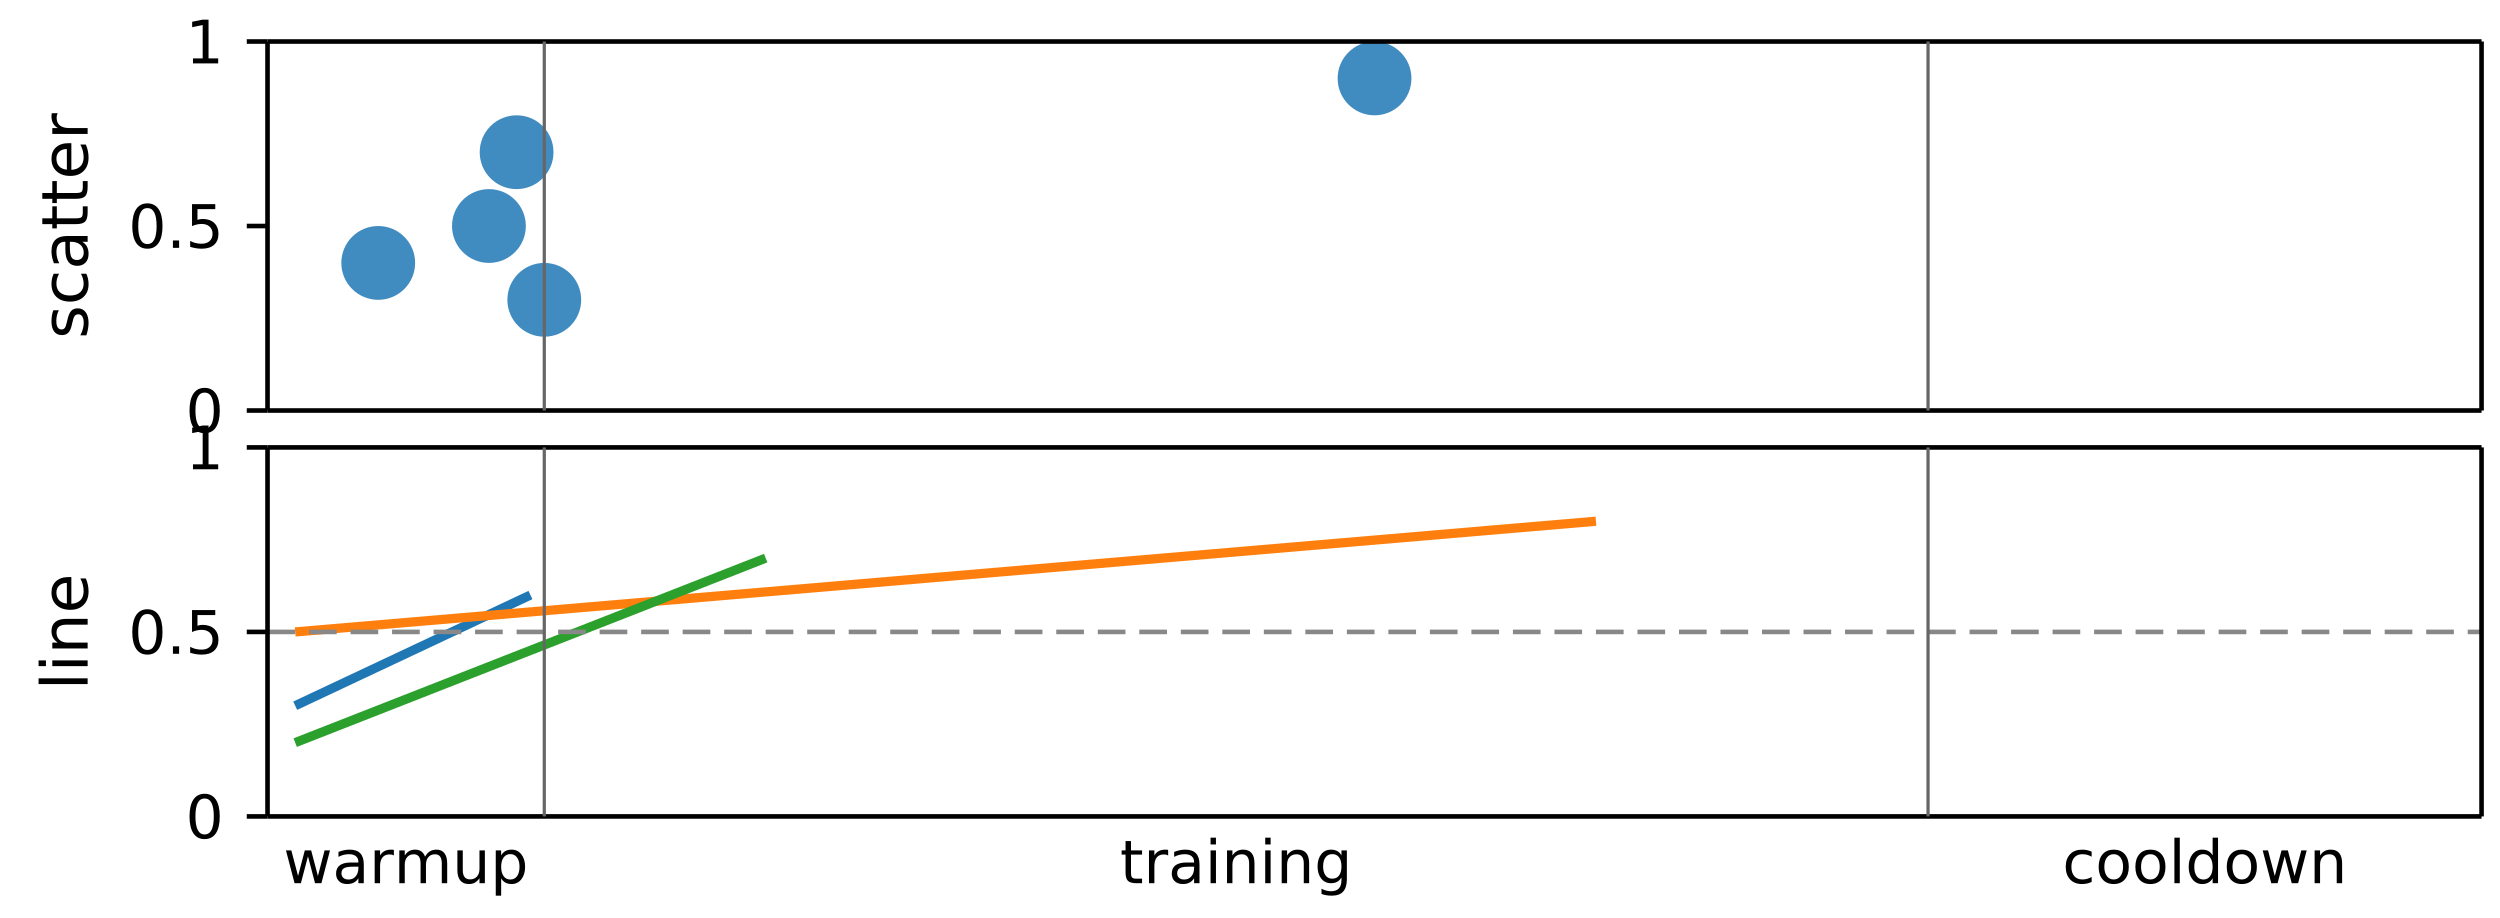
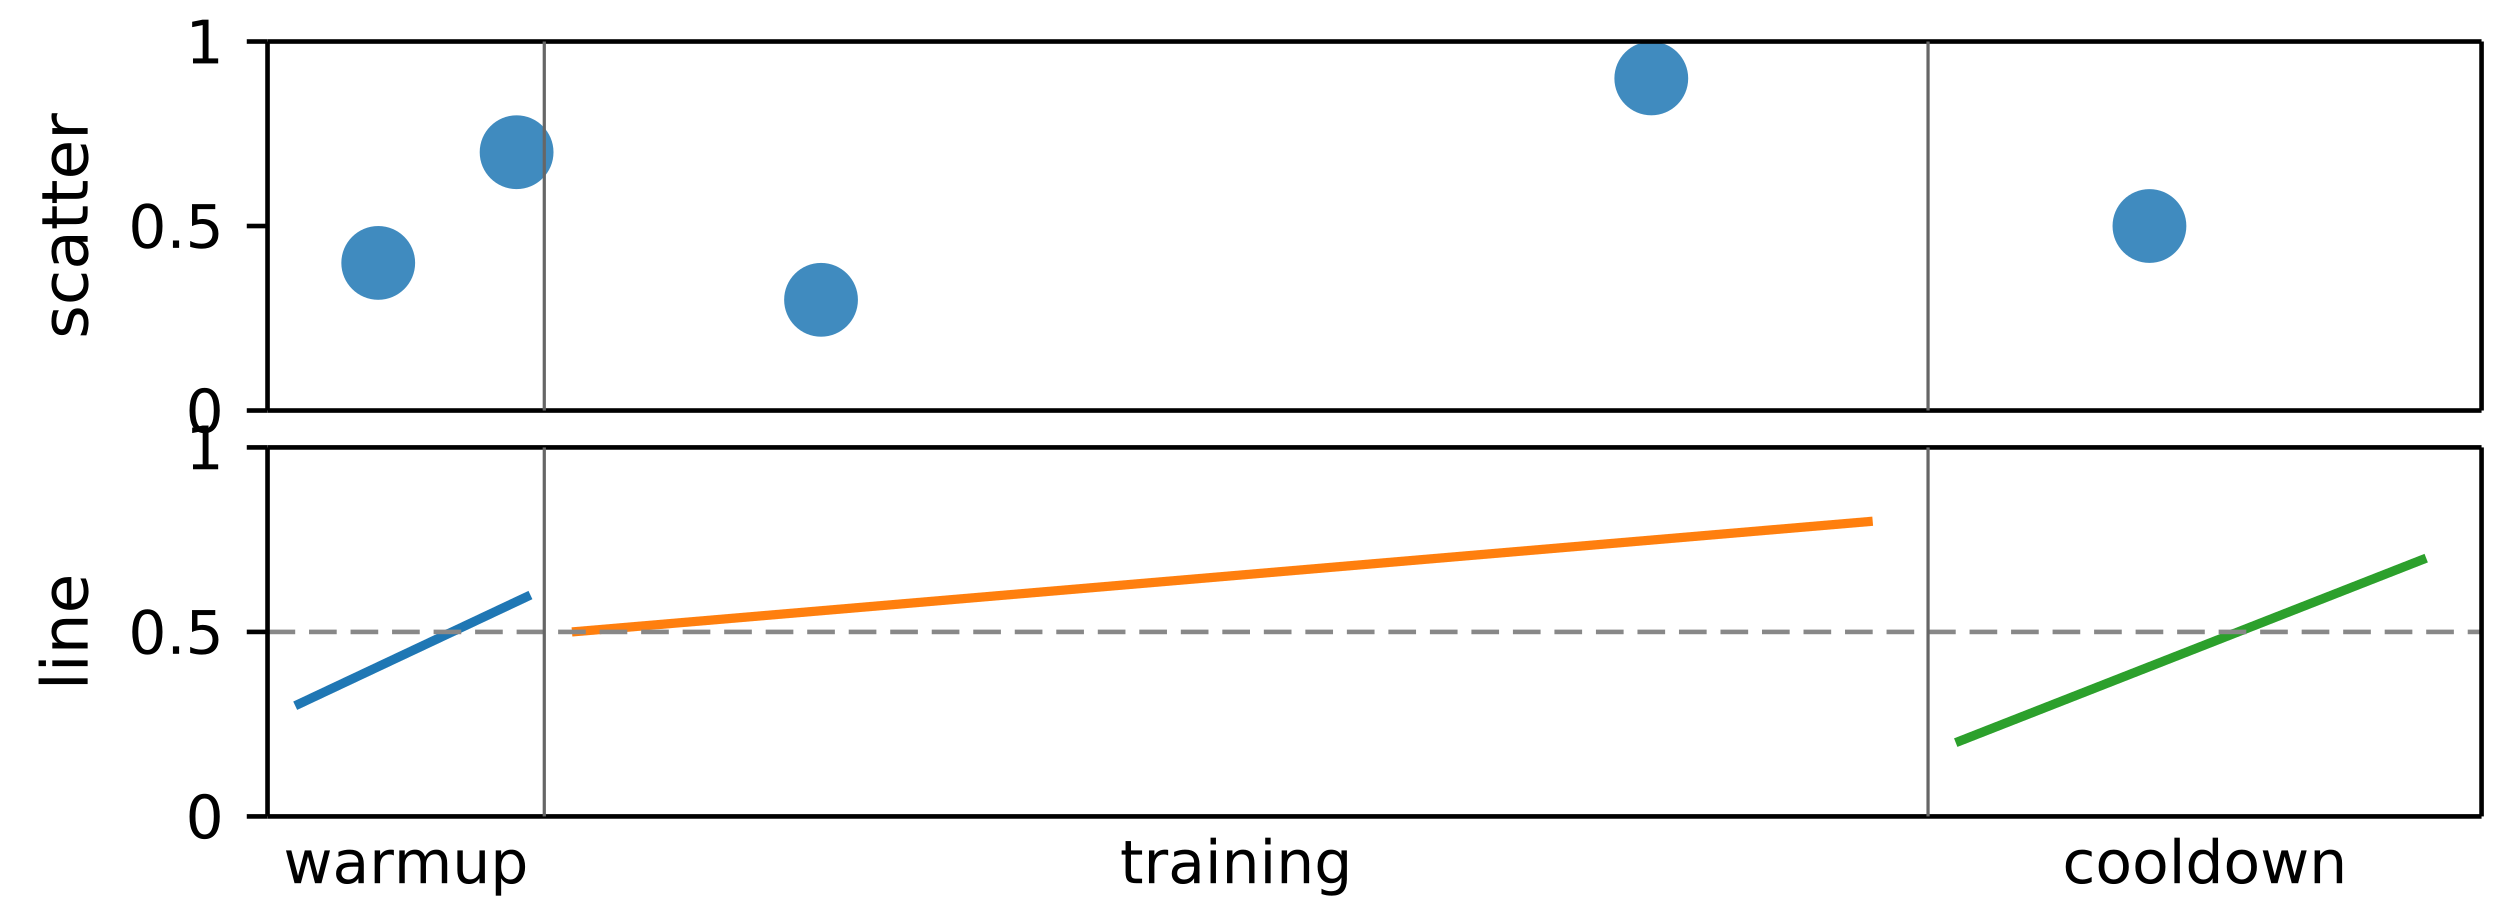
<svg xmlns="http://www.w3.org/2000/svg" width="542" height="199" viewBox="0 0 542 199" font-family="DejaVu Sans, Bitstream Vera Sans, Verdana, Arial, sans-serif" font-size="11" style="background:#fff" data-plotlet-version="0.5.1" data-plotlet-schema="2" data-plotlet-kind="layout">
  <g transform="translate(4,4)">
    <g transform="translate(54.00,5.00)" data-plotlet-kind="panel" data-plotlet-ylabel="scatter" data-plotlet-xscale="linear" data-plotlet-yscale="linear" data-plotlet-xlim="0,800" data-plotlet-ylim="0,1" data-plotlet-panel-bbox="4,4,534,85" data-plotlet-data-area="54,5,480,80">
      <svg x="0" y="0" width="480.0" height="80.0" overflow="hidden">
-         <g class="plotlet-artist" data-plotlet-type="scatter" data-plotlet-index="0" data-plotlet-color="#1f77b4" data-plotlet-n="5" data-plotlet-x-min="40" data-plotlet-x-max="400" data-plotlet-y-min="0.3" data-plotlet-y-max="0.9" data-plotlet-marker="o">
+         <g class="plotlet-artist" data-plotlet-type="scatter" data-plotlet-index="0" data-plotlet-color="#1f77b4" data-plotlet-n="5" data-plotlet-x-min="40" data-plotlet-x-max="680" data-plotlet-y-min="0.3" data-plotlet-y-max="0.9" data-plotlet-marker="o">
          <circle cx="24.00" cy="48.00" r="8.00" fill="#1f77b4" opacity="0.85" />
          <circle cx="54.00" cy="24.00" r="8.00" fill="#1f77b4" opacity="0.85" />
-           <circle cx="60.00" cy="56.00" r="8.00" fill="#1f77b4" opacity="0.85" />
-           <circle cx="240.00" cy="8.00" r="8.00" fill="#1f77b4" opacity="0.85" />
-           <circle cx="48.00" cy="40.00" r="8.00" fill="#1f77b4" opacity="0.85" />
+           <circle cx="120.00" cy="56.00" r="8.00" fill="#1f77b4" opacity="0.85" />
+           <circle cx="300.00" cy="8.00" r="8.00" fill="#1f77b4" opacity="0.85" />
+           <circle cx="408.00" cy="40.00" r="8.00" fill="#1f77b4" opacity="0.85" />
        </g>
      </svg>
      <line x1="0.00" x2="480.00" y1="0.00" y2="0.00" stroke="#000000" stroke-width="1.00" />
      <line x1="0.00" x2="480.00" y1="80.00" y2="80.00" stroke="#000000" stroke-width="1.00" />
      <line x1="0.00" x2="0.00" y1="0.00" y2="80.00" stroke="#000000" stroke-width="1.00" />
      <line x1="480.00" x2="480.00" y1="0.00" y2="80.00" stroke="#000000" stroke-width="1.00" />
      <line x1="60.00" x2="60.00" y1="0.00" y2="80.00" stroke="#666666" stroke-width="0.70" />
      <line x1="360.00" x2="360.00" y1="0.00" y2="80.00" stroke="#666666" stroke-width="0.70" />
      <line x1="0.00" x2="-4.50" y1="80.00" y2="80.00" stroke="#000000" stroke-width="1.00" />
      <path d="M-13.64 76.11Q-14.63 76.11 -15.13 77.08Q-15.63 78.05 -15.63 80.01Q-15.63 81.96 -15.13 82.93Q-14.63 83.91 -13.64 83.91Q-12.64 83.91 -12.14 82.93Q-11.65 81.96 -11.65 80.01Q-11.65 78.05 -12.14 77.08Q-12.64 76.11 -13.64 76.11ZM-13.64 75.09Q-12.05 75.09 -11.20 76.35Q-10.36 77.61 -10.36 80.01Q-10.36 82.40 -11.20 83.66Q-12.05 84.92 -13.64 84.92Q-15.23 84.92 -16.07 83.66Q-16.91 82.40 -16.91 80.01Q-16.91 77.61 -16.07 76.35Q-15.23 75.09 -13.64 75.09Z" fill="#000" />
      <line x1="0.00" x2="-4.50" y1="40.00" y2="40.00" stroke="#000000" stroke-width="1.00" />
      <path d="M-26.04 36.11Q-27.03 36.11 -27.53 37.08Q-28.03 38.05 -28.03 40.01Q-28.03 41.96 -27.53 42.93Q-27.03 43.91 -26.04 43.91Q-25.05 43.91 -24.55 42.93Q-24.05 41.96 -24.05 40.01Q-24.05 38.05 -24.55 37.08Q-25.05 36.11 -26.04 36.11ZM-26.04 35.09Q-24.45 35.09 -23.61 36.35Q-22.77 37.61 -22.77 40.01Q-22.77 42.40 -23.61 43.66Q-24.45 44.92 -26.04 44.92Q-27.64 44.92 -28.48 43.66Q-29.32 42.40 -29.32 40.01Q-29.32 37.61 -28.48 36.35Q-27.64 35.09 -26.04 35.09ZM-20.51 43.13H-19.17V44.74H-20.51ZM-16.37 35.26H-11.33V36.34H-15.19V38.66Q-14.91 38.57 -14.64 38.52Q-14.36 38.47 -14.08 38.47Q-12.49 38.47 -11.56 39.34Q-10.64 40.21 -10.64 41.70Q-10.64 43.23 -11.59 44.08Q-12.54 44.92 -14.27 44.92Q-14.87 44.92 -15.49 44.82Q-16.11 44.72 -16.77 44.52V43.23Q-16.20 43.54 -15.59 43.69Q-14.98 43.84 -14.30 43.84Q-13.20 43.84 -12.56 43.27Q-11.92 42.69 -11.92 41.70Q-11.92 40.71 -12.56 40.13Q-13.20 39.55 -14.30 39.55Q-14.81 39.55 -15.32 39.67Q-15.83 39.78 -16.37 40.02Z" fill="#000" />
      <line x1="0.00" x2="-4.50" y1="0.00" y2="0.00" stroke="#000000" stroke-width="1.00" />
      <path d="M-16.16 3.66H-14.06V-3.57L-16.34 -3.11V-4.28L-14.08 -4.74H-12.79V3.66H-10.70V4.74H-16.16Z" fill="#000" />
      <g transform="rotate(-90.00 -39.00 40.00)">
        <path d="M-57.26 32.57V33.76Q-57.79 33.49 -58.37 33.35Q-58.94 33.21 -59.56 33.21Q-60.49 33.21 -60.96 33.50Q-61.43 33.79 -61.43 34.36Q-61.43 34.80 -61.09 35.05Q-60.76 35.30 -59.75 35.52L-59.32 35.62Q-57.98 35.91 -57.41 36.43Q-56.85 36.95 -56.85 37.89Q-56.85 38.95 -57.69 39.58Q-58.54 40.20 -60.01 40.20Q-60.63 40.20 -61.30 40.08Q-61.96 39.96 -62.70 39.72V38.42Q-62.00 38.78 -61.33 38.96Q-60.65 39.15 -59.99 39.15Q-59.10 39.15 -58.62 38.84Q-58.14 38.54 -58.14 37.98Q-58.14 37.47 -58.49 37.20Q-58.83 36.92 -60.00 36.67L-60.44 36.57Q-61.61 36.32 -62.13 35.81Q-62.65 35.30 -62.65 34.42Q-62.65 33.33 -61.88 32.75Q-61.11 32.16 -59.71 32.16Q-59.01 32.16 -58.39 32.26Q-57.78 32.36 -57.26 32.57ZM-49.34 32.64V33.81Q-49.87 33.52 -50.41 33.37Q-50.94 33.23 -51.49 33.23Q-52.71 33.23 -53.39 34.00Q-54.07 34.78 -54.07 36.18Q-54.07 37.58 -53.39 38.36Q-52.71 39.13 -51.49 39.13Q-50.94 39.13 -50.41 38.98Q-49.87 38.84 -49.34 38.54V39.71Q-49.86 39.95 -50.43 40.08Q-50.99 40.20 -51.63 40.20Q-53.36 40.20 -54.37 39.11Q-55.39 38.02 -55.39 36.18Q-55.39 34.31 -54.36 33.23Q-53.33 32.16 -51.54 32.16Q-50.96 32.16 -50.41 32.28Q-49.86 32.40 -49.34 32.64ZM-43.67 36.15Q-45.19 36.15 -45.78 36.50Q-46.37 36.85 -46.37 37.69Q-46.37 38.36 -45.93 38.75Q-45.49 39.15 -44.73 39.15Q-43.68 39.15 -43.05 38.40Q-42.42 37.66 -42.42 36.43V36.15ZM-41.16 35.63V40.00H-42.42V38.84Q-42.85 39.54 -43.49 39.87Q-44.13 40.20 -45.06 40.20Q-46.24 40.20 -46.93 39.54Q-47.63 38.88 -47.63 37.77Q-47.63 36.48 -46.76 35.82Q-45.90 35.17 -44.18 35.17H-42.42V35.04Q-42.42 34.18 -42.99 33.70Q-43.56 33.23 -44.59 33.23Q-45.25 33.23 -45.87 33.38Q-46.49 33.54 -47.07 33.85V32.69Q-46.38 32.43 -45.73 32.29Q-45.08 32.16 -44.46 32.16Q-42.80 32.16 -41.98 33.02Q-41.16 33.88 -41.16 35.63ZM-37.33 30.17V32.34H-34.73V33.32H-37.33V37.48Q-37.33 38.41 -37.07 38.68Q-36.81 38.95 -36.03 38.95H-34.73V40.00H-36.03Q-37.48 40.00 -38.04 39.46Q-38.59 38.91 -38.59 37.48V33.32H-39.51V32.34H-38.59V30.17ZM-31.84 30.17V32.34H-29.25V33.32H-31.84V37.48Q-31.84 38.41 -31.58 38.68Q-31.32 38.95 -30.54 38.95H-29.25V40.00H-30.54Q-31.99 40.00 -32.55 39.46Q-33.10 38.91 -33.10 37.48V33.32H-34.02V32.34H-33.10V30.17ZM-21.04 35.86V36.47H-26.83Q-26.74 37.77 -26.04 38.45Q-25.34 39.13 -24.09 39.13Q-23.37 39.13 -22.69 38.95Q-22.01 38.78 -21.34 38.42V39.61Q-22.01 39.90 -22.72 40.05Q-23.43 40.20 -24.17 40.20Q-26.00 40.20 -27.07 39.13Q-28.14 38.07 -28.14 36.25Q-28.14 34.37 -27.12 33.26Q-26.11 32.16 -24.38 32.16Q-22.84 32.16 -21.94 33.15Q-21.04 34.15 -21.04 35.86ZM-22.30 35.49Q-22.31 34.46 -22.88 33.84Q-23.44 33.23 -24.37 33.23Q-25.42 33.23 -26.06 33.82Q-26.69 34.42 -26.78 35.50ZM-14.54 33.52Q-14.75 33.40 -15.00 33.34Q-15.25 33.28 -15.55 33.28Q-16.62 33.28 -17.19 33.97Q-17.76 34.67 -17.76 35.97V40.00H-19.03V32.34H-17.76V33.53Q-17.36 32.84 -16.73 32.50Q-16.09 32.16 -15.18 32.16Q-15.05 32.16 -14.90 32.18Q-14.74 32.19 -14.55 32.23Z" fill="#000" />
      </g>
    </g>
    <g transform="translate(54.00,93.00)" data-plotlet-kind="panel" data-plotlet-ylabel="line" data-plotlet-xscale="linear" data-plotlet-yscale="linear" data-plotlet-xlim="0,800" data-plotlet-ylim="0,1" data-plotlet-panel-bbox="4,97,534,98" data-plotlet-data-area="54,0,480,80">
      <svg x="0" y="0" width="480.0" height="80" overflow="hidden">
        <g class="plotlet-artist" data-plotlet-type="line" data-plotlet-index="0" data-plotlet-color="#1f77b4" data-plotlet-n="2" data-plotlet-x-min="10" data-plotlet-x-max="95" data-plotlet-y-min="0.3" data-plotlet-y-max="0.6">
          <path d="M6.00,56.00L57.00,32.00" fill="none" stroke="#1f77b4" stroke-width="2.00" />
        </g>
-         <g class="plotlet-artist" data-plotlet-type="line" data-plotlet-index="1" data-plotlet-color="#ff7f0e" data-plotlet-n="2" data-plotlet-x-min="10" data-plotlet-x-max="480" data-plotlet-y-min="0.5" data-plotlet-y-max="0.8">
-           <path d="M6.00,40.00L288.00,16.00" fill="none" stroke="#ff7f0e" stroke-width="2.00" />
+         <g class="plotlet-artist" data-plotlet-type="line" data-plotlet-index="1" data-plotlet-color="#ff7f0e" data-plotlet-n="2" data-plotlet-x-min="110" data-plotlet-x-max="580" data-plotlet-y-min="0.5" data-plotlet-y-max="0.8">
+           <path d="M66.00,40.00L348.00,16.00" fill="none" stroke="#ff7f0e" stroke-width="2.00" />
        </g>
-         <g class="plotlet-artist" data-plotlet-type="line" data-plotlet-index="2" data-plotlet-color="#2ca02c" data-plotlet-n="2" data-plotlet-x-min="10" data-plotlet-x-max="180" data-plotlet-y-min="0.2" data-plotlet-y-max="0.7">
-           <path d="M6.00,64.00L108.00,24.00" fill="none" stroke="#2ca02c" stroke-width="2.00" />
+         <g class="plotlet-artist" data-plotlet-type="line" data-plotlet-index="2" data-plotlet-color="#2ca02c" data-plotlet-n="2" data-plotlet-x-min="610" data-plotlet-x-max="780" data-plotlet-y-min="0.2" data-plotlet-y-max="0.7">
+           <path d="M366.00,64.00L468.00,24.00" fill="none" stroke="#2ca02c" stroke-width="2.00" />
        </g>
      </svg>
      <g class="plotlet-artist" data-plotlet-type="axhline" data-plotlet-index="3" data-plotlet-color="#888888" data-plotlet-y="0.5">
        <line x1="0.00" x2="480.00" y1="40.00" y2="40.00" stroke="#888888" stroke-width="1.00" stroke-dasharray="6,3" />
      </g>
      <line x1="0.00" x2="480.00" y1="0.00" y2="0.00" stroke="#000000" stroke-width="1.00" />
      <line x1="0.00" x2="480.00" y1="80.00" y2="80.00" stroke="#000000" stroke-width="1.00" />
      <line x1="0.00" x2="0.00" y1="0.00" y2="80.00" stroke="#000000" stroke-width="1.00" />
      <line x1="480.00" x2="480.00" y1="0.00" y2="80.00" stroke="#000000" stroke-width="1.00" />
      <line x1="60.00" x2="60.00" y1="0.00" y2="80.00" stroke="#666666" stroke-width="0.70" />
      <line x1="360.00" x2="360.00" y1="0.00" y2="80.00" stroke="#666666" stroke-width="0.70" />
      <path d="M4.00 87.37H5.16L6.62 92.92L8.08 87.37H9.46L10.92 92.92L12.37 87.37H13.54L11.68 94.48H10.30L8.77 88.65L7.23 94.48H5.86ZM18.54 90.90Q17.12 90.90 16.58 91.23Q16.03 91.55 16.03 92.33Q16.03 92.95 16.44 93.32Q16.85 93.68 17.56 93.68Q18.53 93.68 19.11 92.99Q19.70 92.31 19.70 91.16V90.90ZM20.87 90.42V94.48H19.70V93.40Q19.30 94.05 18.70 94.35Q18.11 94.66 17.24 94.66Q16.15 94.66 15.51 94.05Q14.86 93.44 14.86 92.41Q14.86 91.21 15.67 90.60Q16.47 89.99 18.06 89.99H19.70V89.88Q19.70 89.07 19.17 88.63Q18.64 88.19 17.68 88.19Q17.07 88.19 16.50 88.33Q15.92 88.48 15.38 88.77V87.69Q16.03 87.44 16.63 87.32Q17.23 87.20 17.80 87.20Q19.35 87.20 20.11 88.00Q20.87 88.80 20.87 90.42ZM27.39 88.46Q27.20 88.35 26.97 88.29Q26.73 88.24 26.45 88.24Q25.46 88.24 24.93 88.88Q24.40 89.53 24.40 90.73V94.48H23.23V87.37H24.40V88.47Q24.77 87.82 25.36 87.51Q25.95 87.20 26.80 87.20Q26.92 87.20 27.06 87.21Q27.21 87.23 27.39 87.26ZM34.15 88.73Q34.59 87.95 35.20 87.57Q35.81 87.20 36.64 87.20Q37.75 87.20 38.35 87.97Q38.95 88.75 38.95 90.19V94.48H37.78V90.22Q37.78 89.20 37.42 88.71Q37.06 88.21 36.31 88.21Q35.41 88.21 34.88 88.81Q34.35 89.42 34.35 90.46V94.48H33.18V90.22Q33.18 89.20 32.82 88.70Q32.45 88.21 31.70 88.21Q30.80 88.21 30.28 88.82Q29.75 89.42 29.75 90.46V94.48H28.57V87.37H29.75V88.47Q30.15 87.82 30.71 87.51Q31.27 87.20 32.03 87.20Q32.81 87.20 33.35 87.59Q33.89 87.98 34.15 88.73ZM41.16 91.67V87.37H42.33V91.63Q42.33 92.64 42.72 93.14Q43.12 93.65 43.90 93.65Q44.85 93.65 45.40 93.04Q45.95 92.44 45.95 91.40V87.37H47.12V94.48H45.95V93.39Q45.52 94.03 44.96 94.35Q44.40 94.66 43.66 94.66Q42.43 94.66 41.80 93.90Q41.16 93.14 41.16 91.67ZM44.10 87.20ZM50.65 93.41V97.18H49.48V87.37H50.65V88.45Q51.02 87.81 51.58 87.50Q52.14 87.20 52.92 87.20Q54.22 87.20 55.03 88.22Q55.84 89.25 55.84 90.93Q55.84 92.60 55.03 93.63Q54.22 94.66 52.92 94.66Q52.14 94.66 51.58 94.35Q51.02 94.05 50.65 93.41ZM54.63 90.93Q54.63 89.64 54.10 88.91Q53.57 88.17 52.64 88.17Q51.71 88.17 51.18 88.91Q50.65 89.64 50.65 90.93Q50.65 92.22 51.18 92.95Q51.71 93.68 52.64 93.68Q53.57 93.68 54.10 92.95Q54.63 92.22 54.63 90.93Z" fill="#000" />
      <path d="M187.20 85.35V87.37H189.60V88.28H187.20V92.13Q187.20 93.00 187.44 93.25Q187.68 93.50 188.41 93.50H189.60V94.48H188.41Q187.05 94.48 186.54 93.97Q186.02 93.47 186.02 92.13V88.28H185.17V87.37H186.02V85.35ZM195.26 88.46Q195.06 88.35 194.83 88.29Q194.60 88.24 194.32 88.24Q193.33 88.24 192.80 88.88Q192.27 89.53 192.27 90.73V94.48H191.10V87.37H192.27V88.47Q192.64 87.82 193.23 87.51Q193.82 87.20 194.66 87.20Q194.78 87.20 194.93 87.21Q195.08 87.23 195.25 87.26ZM199.72 90.90Q198.30 90.90 197.76 91.23Q197.21 91.55 197.21 92.33Q197.21 92.95 197.62 93.32Q198.03 93.68 198.73 93.68Q199.70 93.68 200.29 92.99Q200.88 92.31 200.88 91.16V90.90ZM202.05 90.42V94.48H200.88V93.40Q200.48 94.05 199.88 94.35Q199.29 94.66 198.42 94.66Q197.33 94.66 196.69 94.05Q196.04 93.44 196.04 92.41Q196.04 91.21 196.84 90.60Q197.65 89.99 199.24 89.99H200.88V89.88Q200.88 89.07 200.35 88.63Q199.82 88.19 198.86 88.19Q198.25 88.19 197.67 88.33Q197.10 88.48 196.56 88.77V87.69Q197.20 87.44 197.81 87.32Q198.41 87.20 198.98 87.20Q200.52 87.20 201.28 88.00Q202.05 88.80 202.05 90.42ZM204.45 87.37H205.62V94.48H204.45ZM204.45 84.60H205.62V86.08H204.45ZM213.97 90.19V94.48H212.81V90.22Q212.81 89.21 212.41 88.71Q212.02 88.21 211.23 88.21Q210.29 88.21 209.74 88.81Q209.19 89.42 209.19 90.46V94.48H208.02V87.37H209.19V88.47Q209.61 87.83 210.18 87.51Q210.75 87.20 211.49 87.20Q212.72 87.20 213.35 87.95Q213.97 88.71 213.97 90.19ZM216.30 87.37H217.47V94.48H216.30ZM216.30 84.60H217.47V86.08H216.30ZM225.82 90.19V94.48H224.66V90.22Q224.66 89.21 224.26 88.71Q223.87 88.21 223.08 88.21Q222.14 88.21 221.59 88.81Q221.04 89.42 221.04 90.46V94.48H219.87V87.37H221.04V88.47Q221.46 87.83 222.03 87.51Q222.60 87.20 223.34 87.20Q224.57 87.20 225.20 87.95Q225.82 88.71 225.82 90.19ZM232.83 90.84Q232.83 89.57 232.31 88.87Q231.79 88.17 230.84 88.17Q229.90 88.17 229.38 88.87Q228.85 89.57 228.85 90.84Q228.85 92.10 229.38 92.80Q229.90 93.50 230.84 93.50Q231.79 93.50 232.31 92.80Q232.83 92.10 232.83 90.84ZM234.00 93.59Q234.00 95.41 233.19 96.30Q232.39 97.18 230.73 97.18Q230.11 97.18 229.56 97.09Q229.02 97.00 228.50 96.81V95.67Q229.02 95.95 229.52 96.08Q230.02 96.22 230.54 96.22Q231.69 96.22 232.26 95.62Q232.83 95.02 232.83 93.80V93.23Q232.47 93.85 231.91 94.17Q231.34 94.48 230.55 94.48Q229.25 94.48 228.45 93.48Q227.65 92.48 227.65 90.84Q227.65 89.19 228.45 88.19Q229.25 87.20 230.55 87.20Q231.34 87.20 231.91 87.51Q232.47 87.82 232.83 88.45V87.37H234.00Z" fill="#000" />
      <path d="M395.47 87.64V88.73Q394.97 88.46 394.48 88.32Q393.98 88.19 393.47 88.19Q392.33 88.19 391.71 88.91Q391.08 89.63 391.08 90.93Q391.08 92.23 391.71 92.95Q392.33 93.67 393.47 93.67Q393.98 93.67 394.48 93.53Q394.97 93.40 395.47 93.13V94.20Q394.98 94.43 394.46 94.55Q393.93 94.66 393.34 94.66Q391.74 94.66 390.79 93.65Q389.85 92.64 389.85 90.93Q389.85 89.19 390.80 88.19Q391.76 87.20 393.42 87.20Q393.96 87.20 394.47 87.31Q394.99 87.42 395.47 87.64ZM400.26 88.19Q399.32 88.19 398.77 88.92Q398.22 89.65 398.22 90.93Q398.22 92.20 398.77 92.94Q399.31 93.67 400.26 93.67Q401.19 93.67 401.73 92.93Q402.28 92.20 402.28 90.93Q402.28 89.67 401.73 88.93Q401.19 88.19 400.26 88.19ZM400.26 87.20Q401.78 87.20 402.65 88.19Q403.52 89.18 403.52 90.93Q403.52 92.67 402.65 93.67Q401.78 94.66 400.26 94.66Q398.73 94.66 397.86 93.67Q396.99 92.67 396.99 90.93Q396.99 89.18 397.86 88.19Q398.73 87.20 400.26 87.20ZM408.21 88.19Q407.27 88.19 406.72 88.92Q406.18 89.65 406.18 90.93Q406.18 92.20 406.72 92.94Q407.26 93.67 408.21 93.67Q409.14 93.67 409.69 92.93Q410.23 92.20 410.23 90.93Q410.23 89.67 409.69 88.93Q409.14 88.19 408.21 88.19ZM408.21 87.20Q409.73 87.20 410.60 88.19Q411.47 89.18 411.47 90.93Q411.47 92.67 410.60 93.67Q409.73 94.66 408.21 94.66Q406.68 94.66 405.81 93.67Q404.95 92.67 404.95 90.93Q404.95 89.18 405.81 88.19Q406.68 87.20 408.21 87.20ZM413.41 84.60H414.58V94.48H413.41ZM421.70 88.45V84.60H422.87V94.48H421.70V93.41Q421.33 94.05 420.77 94.35Q420.21 94.66 419.42 94.66Q418.13 94.66 417.32 93.63Q416.51 92.60 416.51 90.93Q416.51 89.25 417.32 88.22Q418.13 87.20 419.42 87.20Q420.21 87.20 420.77 87.50Q421.33 87.81 421.70 88.45ZM417.72 90.93Q417.72 92.22 418.25 92.95Q418.78 93.68 419.70 93.68Q420.63 93.68 421.16 92.95Q421.70 92.22 421.70 90.93Q421.70 89.64 421.16 88.91Q420.63 88.17 419.70 88.17Q418.78 88.17 418.25 88.91Q417.72 89.64 417.72 90.93ZM428.03 88.19Q427.09 88.19 426.54 88.92Q426.00 89.65 426.00 90.93Q426.00 92.20 426.54 92.94Q427.08 93.67 428.03 93.67Q428.96 93.67 429.51 92.93Q430.05 92.20 430.05 90.93Q430.05 89.67 429.51 88.93Q428.96 88.19 428.03 88.19ZM428.03 87.20Q429.55 87.20 430.42 88.19Q431.29 89.18 431.29 90.93Q431.29 92.67 430.42 93.67Q429.55 94.66 428.03 94.66Q426.50 94.66 425.63 93.67Q424.76 92.67 424.76 90.93Q424.76 89.18 425.63 88.19Q426.50 87.20 428.03 87.20ZM432.55 87.37H433.71L435.17 92.92L436.63 87.37H438.01L439.47 92.92L440.92 87.37H442.09L440.23 94.48H438.85L437.32 88.65L435.78 94.48H434.41ZM449.77 90.19V94.48H448.60V90.22Q448.60 89.21 448.21 88.71Q447.81 88.21 447.03 88.21Q446.08 88.21 445.53 88.81Q444.99 89.42 444.99 90.46V94.48H443.81V87.37H444.99V88.47Q445.41 87.83 445.97 87.51Q446.54 87.20 447.29 87.20Q448.51 87.20 449.14 87.95Q449.77 88.71 449.77 90.19Z" fill="#000" />
      <line x1="0.00" x2="-4.50" y1="80.00" y2="80.00" stroke="#000000" stroke-width="1.00" />
      <path d="M-13.64 76.11Q-14.63 76.11 -15.13 77.08Q-15.63 78.05 -15.63 80.01Q-15.63 81.96 -15.13 82.93Q-14.63 83.91 -13.64 83.91Q-12.64 83.91 -12.14 82.93Q-11.65 81.96 -11.65 80.01Q-11.65 78.05 -12.14 77.08Q-12.64 76.11 -13.64 76.11ZM-13.64 75.09Q-12.05 75.09 -11.20 76.35Q-10.36 77.61 -10.36 80.01Q-10.36 82.40 -11.20 83.66Q-12.05 84.92 -13.64 84.92Q-15.23 84.92 -16.07 83.66Q-16.91 82.40 -16.91 80.01Q-16.91 77.61 -16.07 76.35Q-15.23 75.09 -13.64 75.09Z" fill="#000" />
      <line x1="0.00" x2="-4.50" y1="40.00" y2="40.00" stroke="#000000" stroke-width="1.00" />
      <path d="M-26.04 36.11Q-27.03 36.11 -27.53 37.08Q-28.03 38.05 -28.03 40.01Q-28.03 41.96 -27.53 42.93Q-27.03 43.91 -26.04 43.91Q-25.05 43.91 -24.55 42.93Q-24.05 41.96 -24.05 40.01Q-24.05 38.05 -24.55 37.08Q-25.05 36.11 -26.04 36.11ZM-26.04 35.09Q-24.45 35.09 -23.61 36.35Q-22.77 37.61 -22.77 40.01Q-22.77 42.40 -23.61 43.66Q-24.45 44.92 -26.04 44.92Q-27.64 44.92 -28.48 43.66Q-29.32 42.40 -29.32 40.01Q-29.32 37.61 -28.48 36.35Q-27.64 35.09 -26.04 35.09ZM-20.51 43.13H-19.17V44.74H-20.51ZM-16.37 35.26H-11.33V36.34H-15.19V38.66Q-14.91 38.57 -14.64 38.52Q-14.36 38.47 -14.08 38.47Q-12.49 38.47 -11.56 39.34Q-10.64 40.21 -10.64 41.70Q-10.64 43.23 -11.59 44.08Q-12.54 44.92 -14.27 44.92Q-14.87 44.92 -15.49 44.82Q-16.11 44.72 -16.77 44.52V43.23Q-16.20 43.54 -15.59 43.69Q-14.98 43.84 -14.30 43.84Q-13.20 43.84 -12.56 43.27Q-11.92 42.69 -11.92 41.70Q-11.92 40.71 -12.56 40.13Q-13.20 39.55 -14.30 39.55Q-14.81 39.55 -15.32 39.67Q-15.83 39.78 -16.37 40.02Z" fill="#000" />
      <line x1="0.00" x2="-4.50" y1="0.00" y2="0.00" stroke="#000000" stroke-width="1.00" />
      <path d="M-16.16 3.66H-14.06V-3.57L-16.34 -3.11V-4.28L-14.08 -4.74H-12.79V3.66H-10.70V4.74H-16.16Z" fill="#000" />
      <g transform="rotate(-90.00 -39.00 40.00)">
        <path d="M-50.31 29.36H-49.06V40.00H-50.31ZM-46.42 32.34H-45.17V40.00H-46.42ZM-46.42 29.36H-45.17V30.96H-46.42ZM-36.17 35.38V40.00H-37.43V35.42Q-37.43 34.33 -37.85 33.79Q-38.28 33.25 -39.12 33.25Q-40.14 33.25 -40.73 33.90Q-41.32 34.55 -41.32 35.67V40.00H-42.58V32.34H-41.32V33.53Q-40.87 32.84 -40.25 32.50Q-39.64 32.16 -38.84 32.16Q-37.52 32.16 -36.85 32.98Q-36.17 33.79 -36.17 35.38ZM-27.11 35.86V36.47H-32.90Q-32.81 37.77 -32.11 38.45Q-31.41 39.13 -30.16 39.13Q-29.44 39.13 -28.76 38.95Q-28.08 38.78 -27.41 38.42V39.61Q-28.08 39.90 -28.79 40.05Q-29.50 40.20 -30.24 40.20Q-32.07 40.20 -33.14 39.13Q-34.21 38.07 -34.21 36.25Q-34.21 34.37 -33.19 33.26Q-32.18 32.16 -30.46 32.16Q-28.91 32.16 -28.01 33.15Q-27.11 34.15 -27.11 35.86ZM-28.37 35.49Q-28.38 34.46 -28.95 33.84Q-29.51 33.23 -30.44 33.23Q-31.49 33.23 -32.13 33.82Q-32.76 34.42 -32.85 35.50Z" fill="#000" />
      </g>
    </g>
  </g>
</svg>
